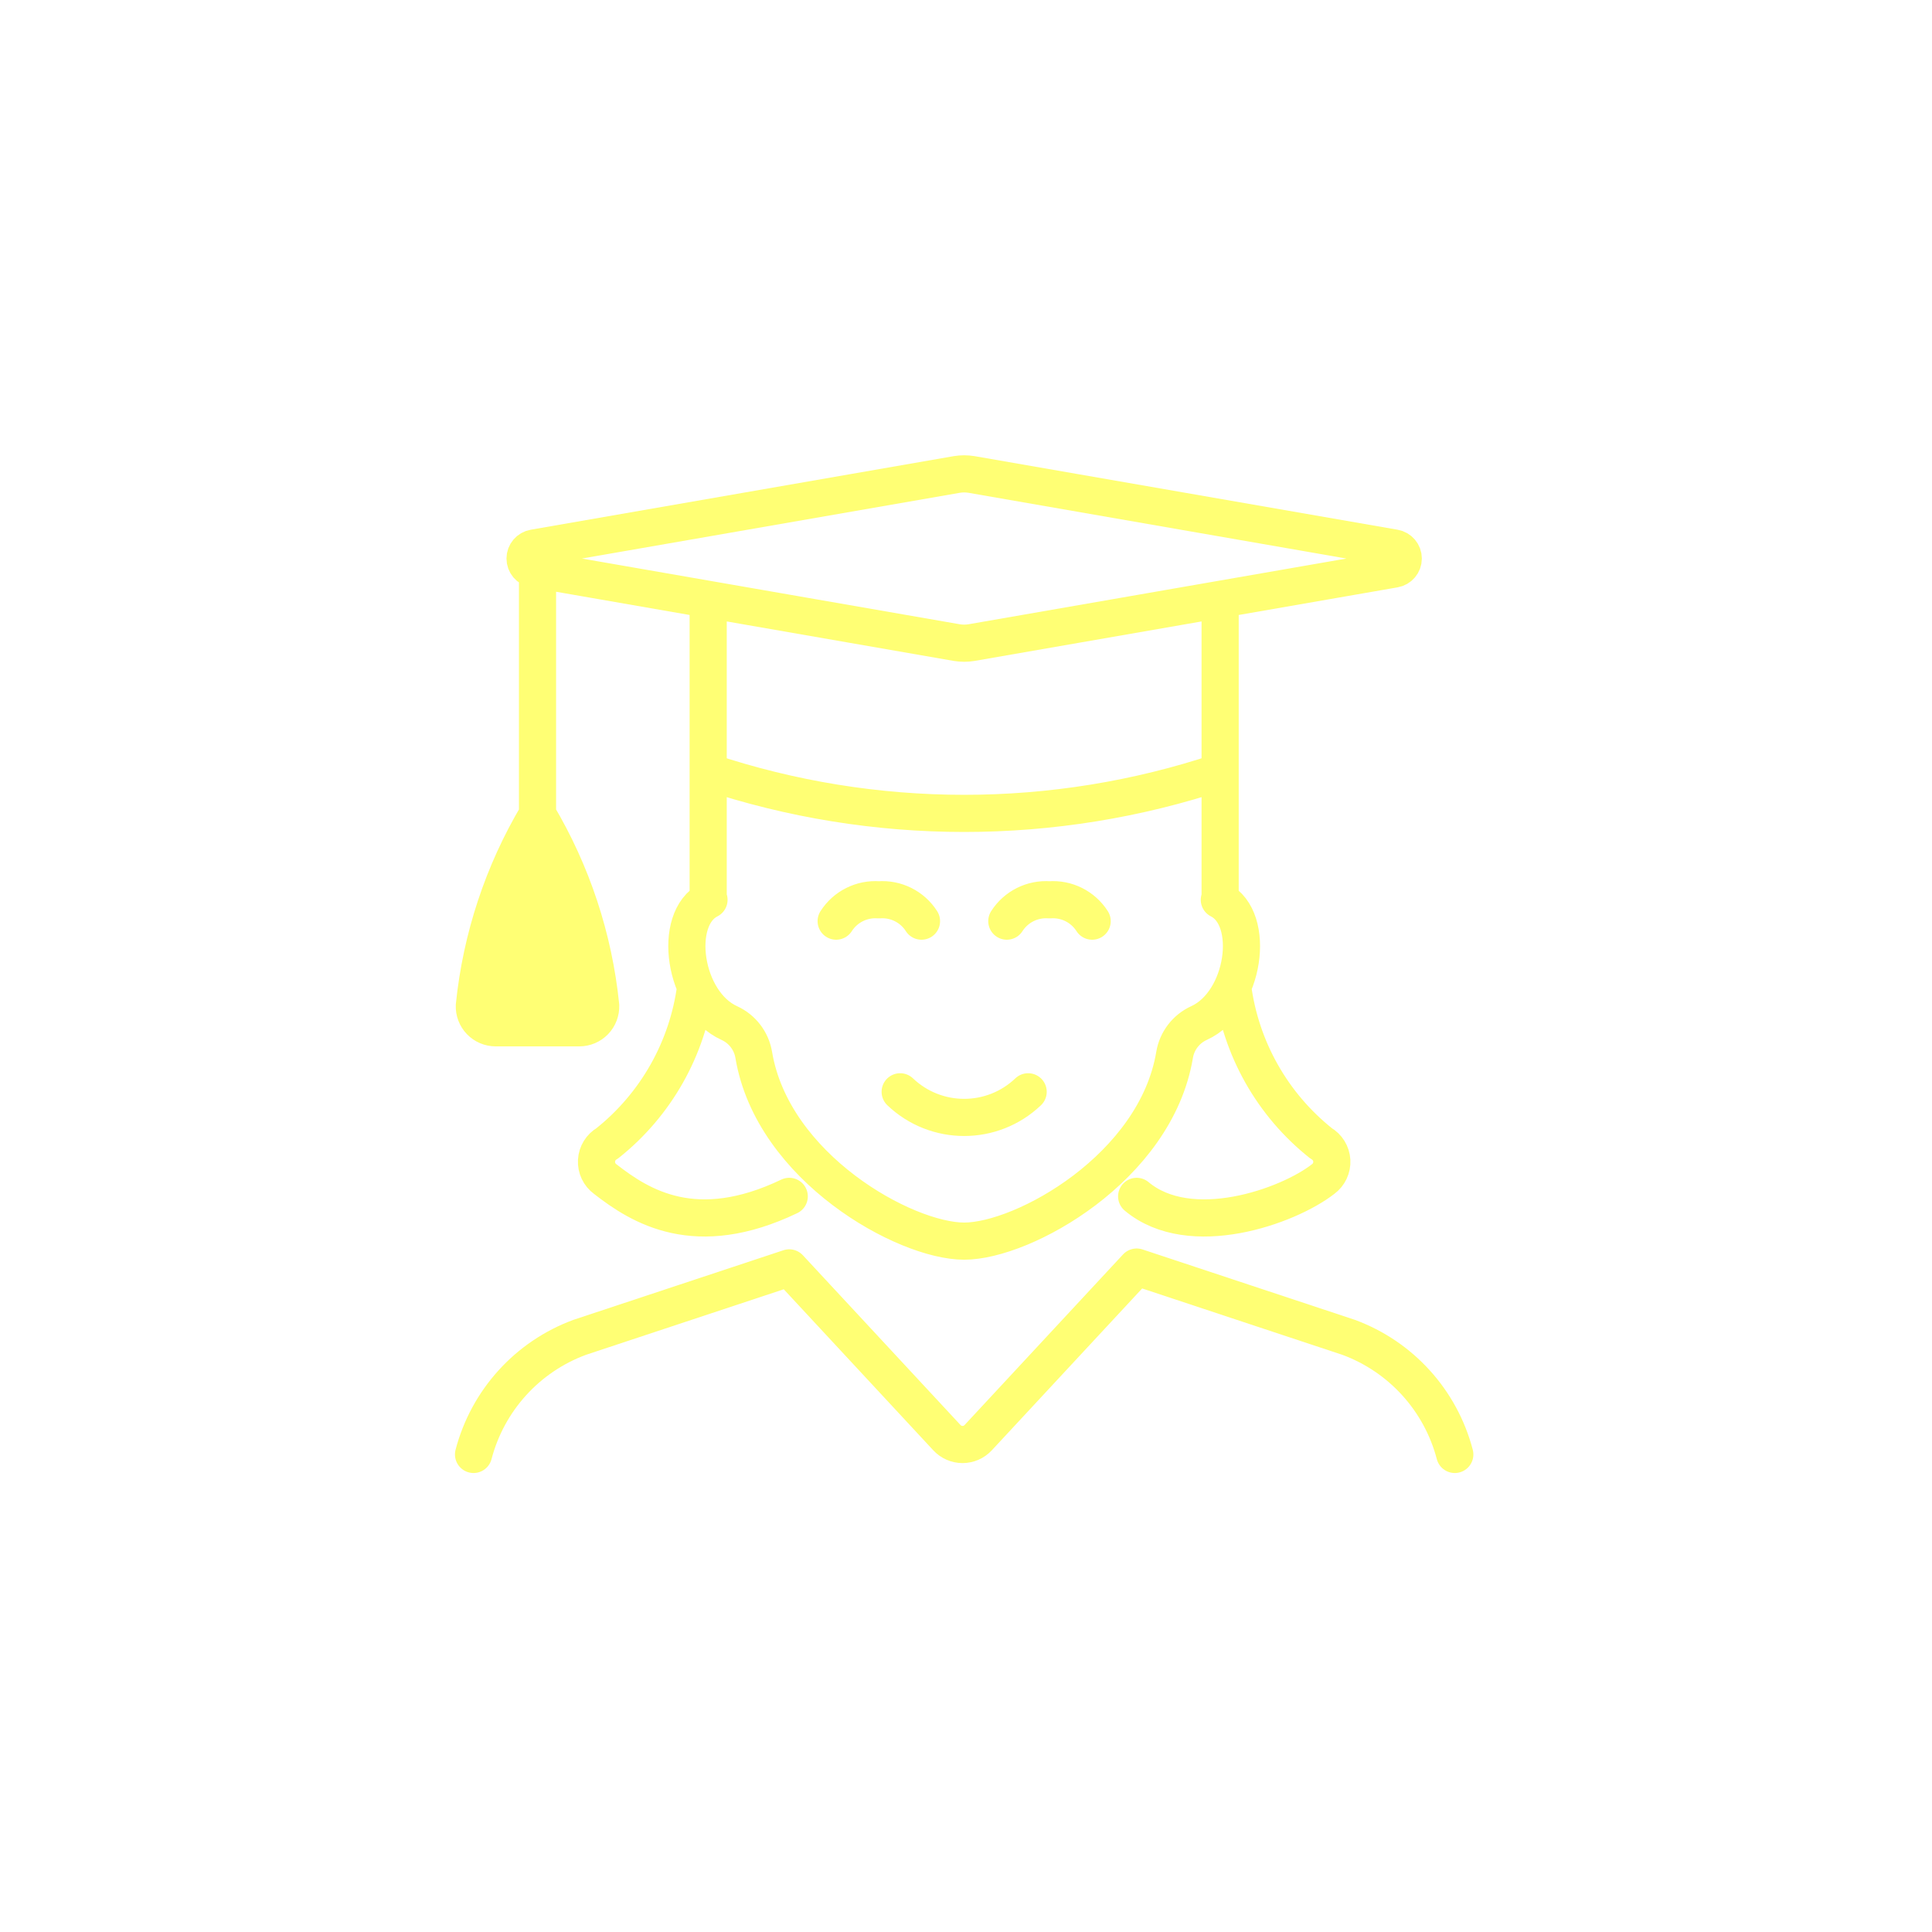
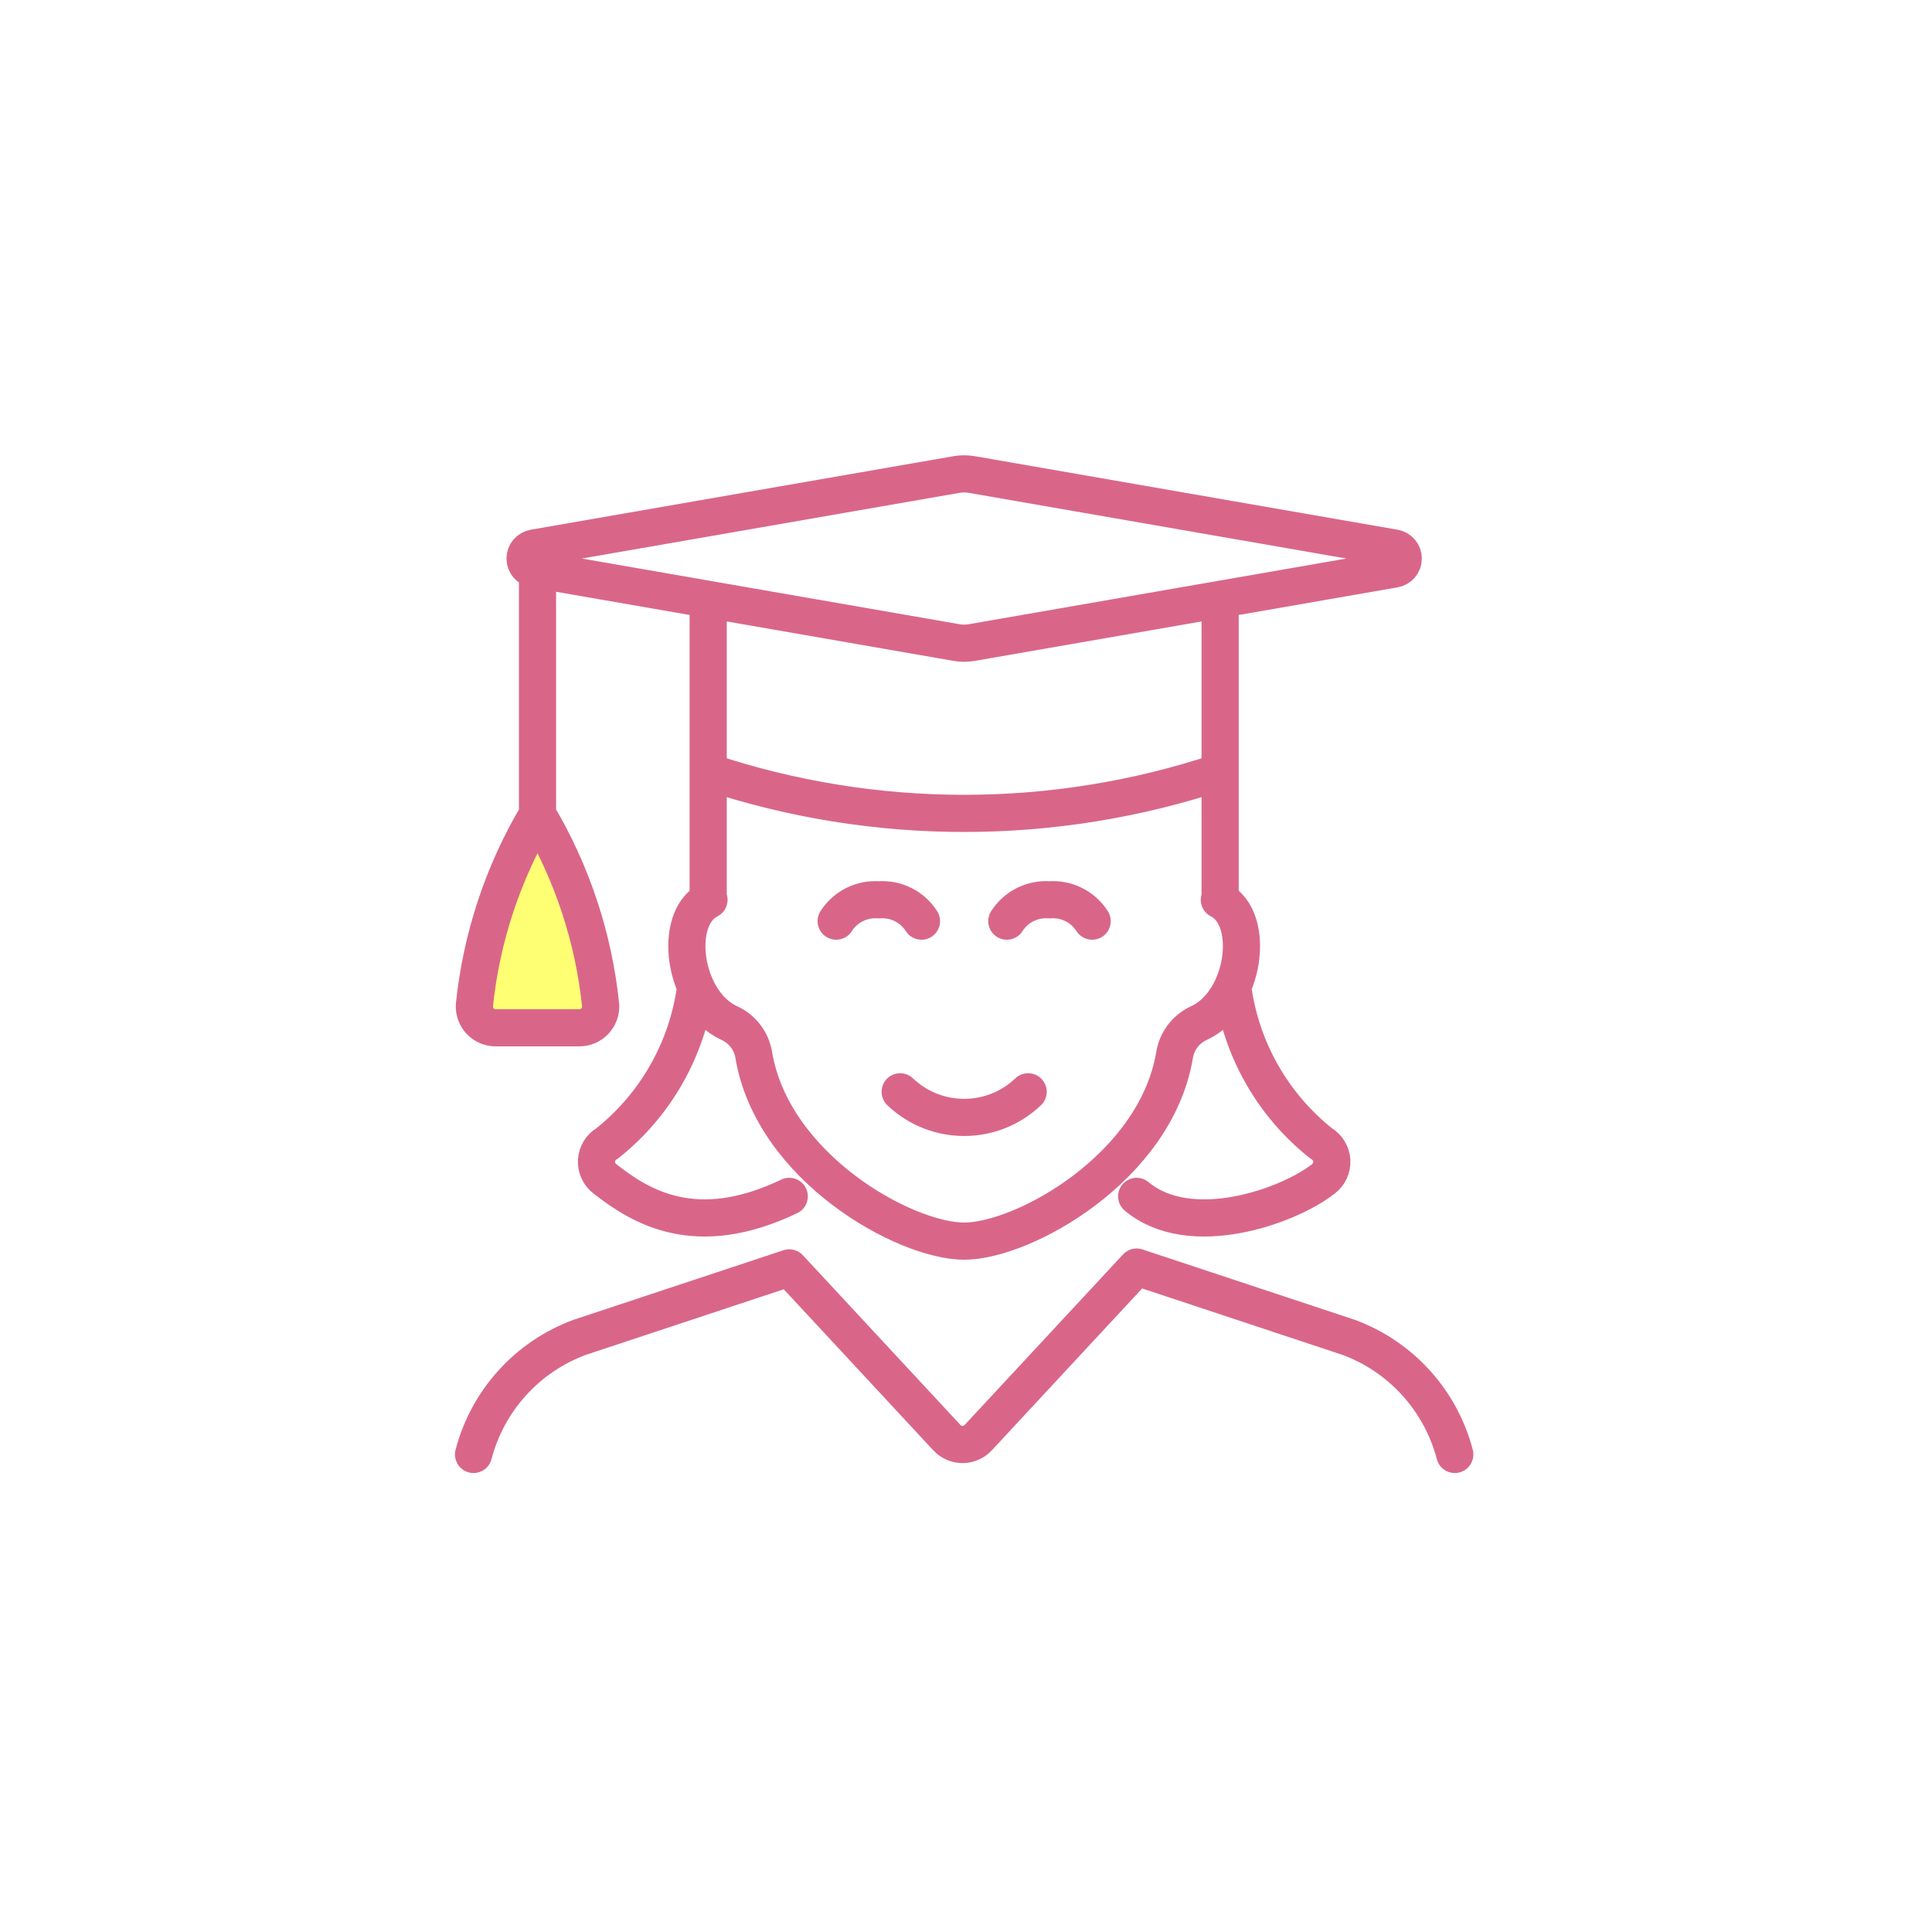
<svg xmlns="http://www.w3.org/2000/svg" width="78" height="78" viewBox="0 0 78 78" fill="none">
  <path d="M21.701 32.883C20.3 35.24 19.43 37.874 19.151 40.601C19.142 40.835 19.228 41.063 19.391 41.232C19.553 41.4 19.777 41.495 20.012 41.495H23.389C23.624 41.495 23.848 41.4 24.01 41.232C24.173 41.063 24.259 40.835 24.251 40.601C23.972 37.874 23.102 35.24 21.701 32.883Z" fill="#FFFF74" />
-   <path d="M21.701 32.883C20.3 35.24 19.43 37.874 19.151 40.601C19.142 40.835 19.228 41.063 19.391 41.232C19.553 41.4 19.777 41.495 20.012 41.495H23.389C23.624 41.495 23.848 41.4 24.01 41.232C24.173 41.063 24.259 40.835 24.251 40.601C23.972 37.874 23.102 35.24 21.701 32.883ZM21.701 32.883V22.998M28.591 36.328V24.197M49.26 24.197V36.328M28.591 31.161C35.299 33.398 42.552 33.398 49.26 31.161M36.342 44.079C37.789 45.458 40.063 45.458 41.509 44.079M37.203 37.189C36.832 36.607 36.17 36.276 35.481 36.328C34.792 36.276 34.13 36.607 33.758 37.189M44.093 37.189C43.721 36.607 43.06 36.276 42.371 36.328C41.682 36.276 41.02 36.607 40.648 37.189M28.624 36.328C27.124 37.081 27.59 40.462 29.445 41.304C29.968 41.542 30.337 42.025 30.431 42.591C31.192 47.143 36.537 50.108 38.926 50.108C41.315 50.108 46.66 47.143 47.421 42.591C47.514 42.025 47.884 41.542 48.406 41.304C50.263 40.46 50.728 37.081 49.228 36.328M58.734 58.72C58.163 56.539 56.563 54.773 54.448 53.992L45.89 51.155L39.491 58.044C39.328 58.219 39.099 58.319 38.86 58.319C38.621 58.319 38.393 58.219 38.23 58.044L31.864 51.188L23.403 53.992C21.288 54.773 19.689 56.539 19.118 58.72M28.087 39.837C27.764 42.328 26.483 44.596 24.516 46.16C24.262 46.304 24.099 46.568 24.083 46.859C24.067 47.151 24.199 47.431 24.435 47.603C25.864 48.716 28.087 50.108 31.864 48.301M49.765 39.837C50.088 42.328 51.368 44.596 53.336 46.16C53.589 46.304 53.752 46.568 53.769 46.859C53.785 47.151 53.652 47.431 53.417 47.603C51.987 48.716 48.05 50.108 45.89 48.301M39.22 25.944L56.295 22.974C56.502 22.939 56.654 22.76 56.654 22.549C56.654 22.339 56.502 22.16 56.295 22.125L39.22 19.155C39.025 19.123 38.826 19.123 38.631 19.155L21.557 22.125C21.35 22.16 21.198 22.339 21.198 22.549C21.198 22.76 21.35 22.939 21.557 22.974L38.631 25.944C38.826 25.976 39.025 25.976 39.22 25.944Z" stroke="#FFFF74" stroke-width="1.5" stroke-linecap="round" stroke-linejoin="round" />
+   <path d="M21.701 32.883C20.3 35.24 19.43 37.874 19.151 40.601C19.142 40.835 19.228 41.063 19.391 41.232C19.553 41.4 19.777 41.495 20.012 41.495H23.389C23.624 41.495 23.848 41.4 24.01 41.232C24.173 41.063 24.259 40.835 24.251 40.601C23.972 37.874 23.102 35.24 21.701 32.883ZM21.701 32.883V22.998M28.591 36.328V24.197M49.26 24.197V36.328M28.591 31.161C35.299 33.398 42.552 33.398 49.26 31.161M36.342 44.079C37.789 45.458 40.063 45.458 41.509 44.079M37.203 37.189C36.832 36.607 36.17 36.276 35.481 36.328C34.792 36.276 34.13 36.607 33.758 37.189M44.093 37.189C43.721 36.607 43.06 36.276 42.371 36.328C41.682 36.276 41.02 36.607 40.648 37.189M28.624 36.328C27.124 37.081 27.59 40.462 29.445 41.304C29.968 41.542 30.337 42.025 30.431 42.591C31.192 47.143 36.537 50.108 38.926 50.108C41.315 50.108 46.66 47.143 47.421 42.591C47.514 42.025 47.884 41.542 48.406 41.304C50.263 40.46 50.728 37.081 49.228 36.328M58.734 58.72C58.163 56.539 56.563 54.773 54.448 53.992L45.89 51.155L39.491 58.044C39.328 58.219 39.099 58.319 38.86 58.319C38.621 58.319 38.393 58.219 38.23 58.044L31.864 51.188L23.403 53.992C21.288 54.773 19.689 56.539 19.118 58.72M28.087 39.837C27.764 42.328 26.483 44.596 24.516 46.16C24.262 46.304 24.099 46.568 24.083 46.859C24.067 47.151 24.199 47.431 24.435 47.603C25.864 48.716 28.087 50.108 31.864 48.301M49.765 39.837C50.088 42.328 51.368 44.596 53.336 46.16C53.589 46.304 53.752 46.568 53.769 46.859C53.785 47.151 53.652 47.431 53.417 47.603C51.987 48.716 48.05 50.108 45.89 48.301M39.22 25.944L56.295 22.974C56.502 22.939 56.654 22.76 56.654 22.549C56.654 22.339 56.502 22.16 56.295 22.125L39.22 19.155C39.025 19.123 38.826 19.123 38.631 19.155L21.557 22.125C21.35 22.16 21.198 22.339 21.198 22.549C21.198 22.76 21.35 22.939 21.557 22.974L38.631 25.944C38.826 25.976 39.025 25.976 39.22 25.944Z" stroke="#D96689" stroke-width="1.5" stroke-linecap="round" stroke-linejoin="round" />
</svg>
